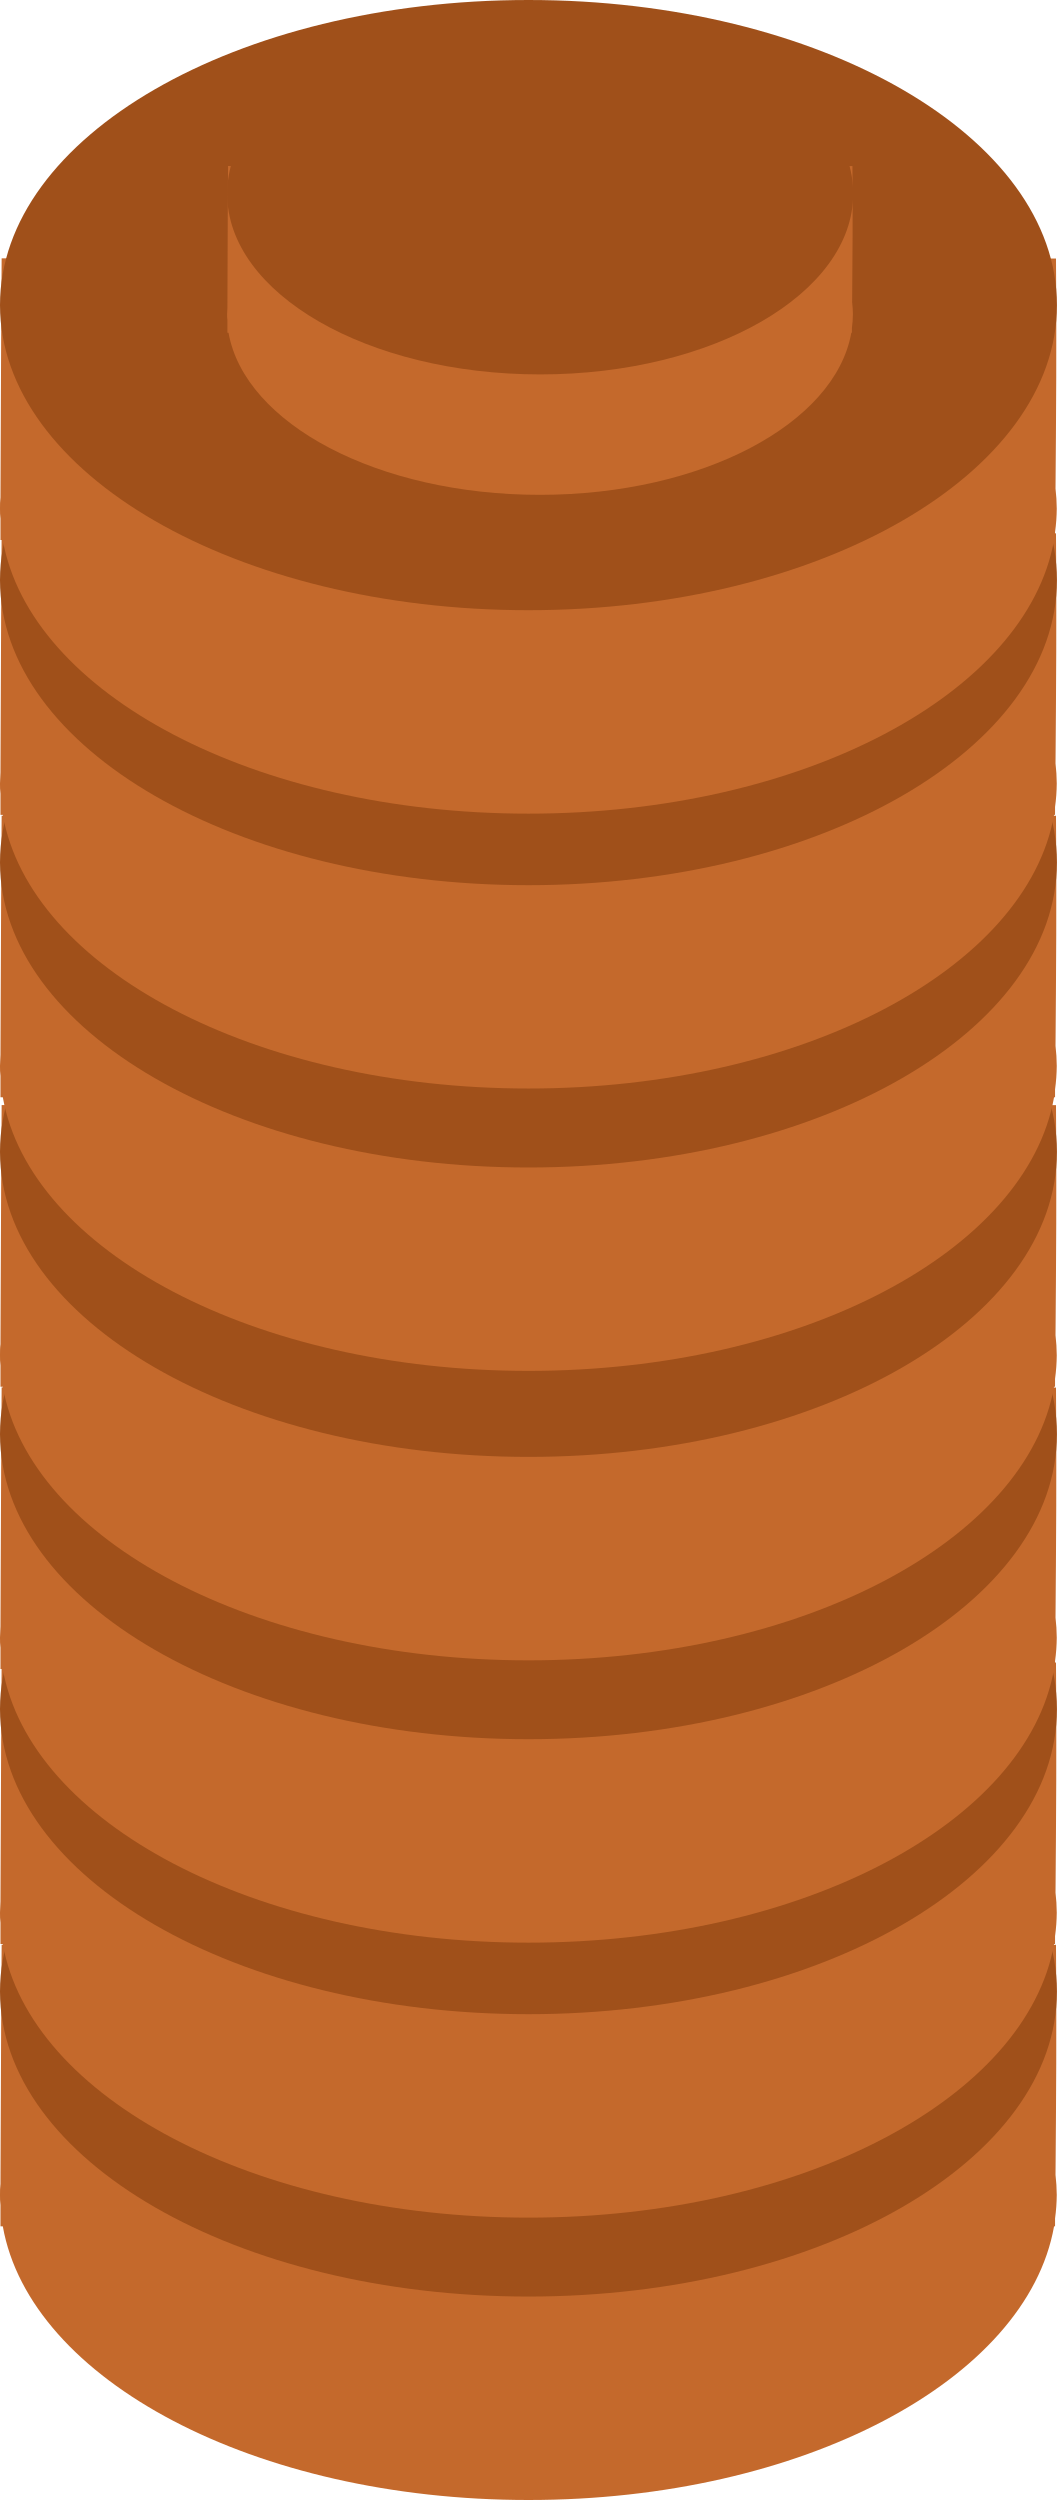
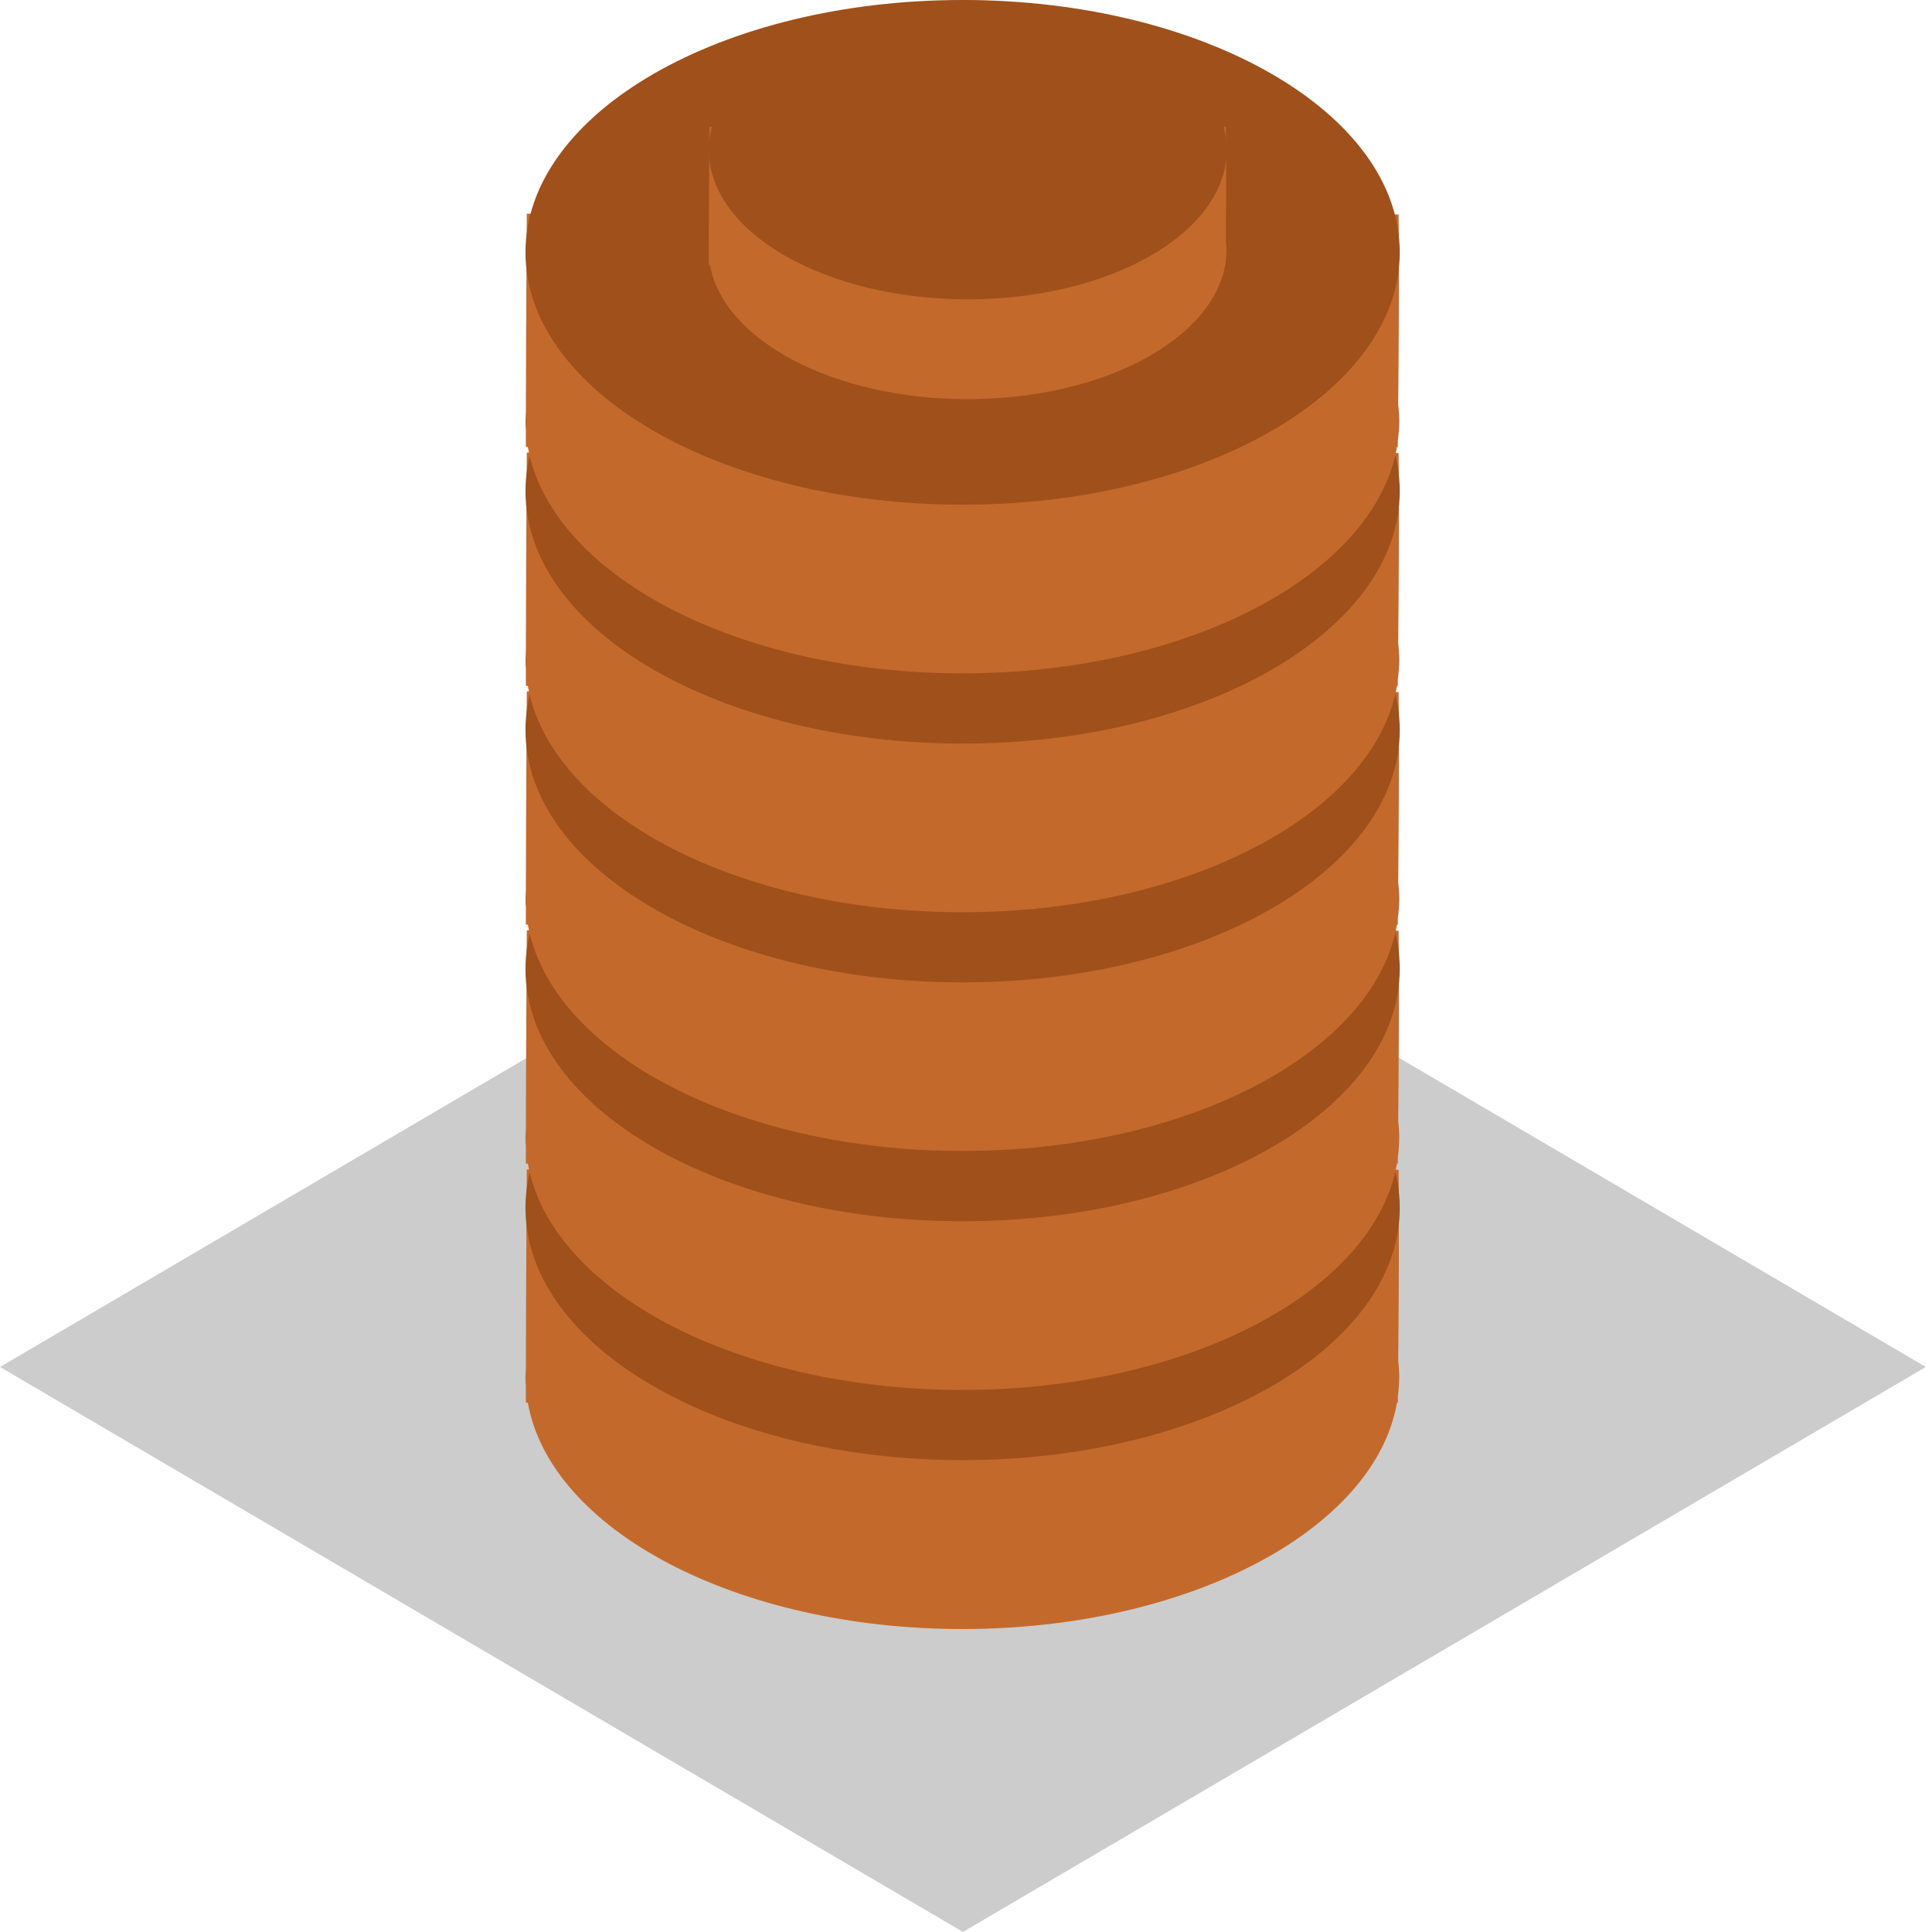
- <svg xmlns="http://www.w3.org/2000/svg" viewBox="0 0 180.37 426.66">
+ <svg xmlns="http://www.w3.org/2000/svg" viewBox="0 0 301.34 302.33">
  <defs>
-     <style>.a{fill:#c4692c;}.b{fill:#a0501a;}</style>
+     <style>.a{fill:#ccc;}.b{fill:#c4692c;}.c{fill:#a0501a;}</style>
  </defs>
-   <path class="a" d="M.28,331.89S.12,355.76.08,372.7C0,373.33,0,374,0,374.59s0,1.15.08,1.73c0,1.28,0,2.5,0,3.64H.48c4.65,26.23,43,46.7,89.71,46.7s85.05-20.47,89.7-46.7h.17s0-.48,0-1.35a31.7,31.7,0,0,0,.29-4,32.72,32.72,0,0,0-.21-3.43c.09-10.27.21-27.38.08-39.27" />
-   <ellipse class="b" cx="90.19" cy="339.87" rx="90.19" ry="52.07" />
-   <path class="a" d="M.28,283.7s-.16,23.88-.2,40.81c0,.63-.08,1.26-.08,1.89s0,1.16.08,1.73c0,1.28,0,2.5,0,3.64H.48c4.65,26.24,43,46.7,89.71,46.7s85.05-20.46,89.7-46.7h.17s0-.48,0-1.34a31.72,31.72,0,0,0,.29-4,32.37,32.37,0,0,0-.21-3.42c.09-10.28.21-27.38.08-39.28" />
-   <ellipse class="b" cx="90.19" cy="291.68" rx="90.19" ry="52.07" />
-   <path class="a" d="M.28,236.77s-.16,23.88-.2,40.81c0,.63-.08,1.26-.08,1.89s0,1.16.08,1.73c0,1.28,0,2.5,0,3.64H.48c4.65,26.24,43,46.7,89.71,46.7s85.05-20.46,89.7-46.7h.17s0-.47,0-1.34a31.72,31.72,0,0,0,.29-4,32.37,32.37,0,0,0-.21-3.42c.09-10.28.21-27.38.08-39.28" />
-   <ellipse class="b" cx="90.19" cy="244.75" rx="90.19" ry="52.07" />
-   <path class="a" d="M.28,188.59S.12,212.47.08,229.4C0,230,0,230.65,0,231.29s0,1.15.08,1.73c0,1.28,0,2.5,0,3.64H.48c4.65,26.23,43,46.7,89.71,46.7s85.05-20.47,89.7-46.7h.17s0-.48,0-1.35a31.7,31.7,0,0,0,.29-4,32.72,32.72,0,0,0-.21-3.43c.09-10.27.21-27.38.08-39.27" />
-   <ellipse class="b" cx="90.19" cy="196.57" rx="90.19" ry="52.07" />
-   <path class="a" d="M.28,139.2S.12,163.08.08,180c0,.63-.08,1.26-.08,1.89s0,1.16.08,1.73c0,1.28,0,2.5,0,3.64H.48c4.65,26.24,43,46.7,89.71,46.7s85.05-20.46,89.7-46.7h.17s0-.47,0-1.34a31.72,31.72,0,0,0,.29-4,32.37,32.37,0,0,0-.21-3.42c.09-10.28.21-27.38.08-39.28" />
-   <ellipse class="b" cx="90.19" cy="147.18" rx="90.19" ry="52.07" />
-   <path class="a" d="M.28,91s-.16,23.87-.2,40.81c0,.63-.08,1.25-.08,1.89s0,1.15.08,1.73c0,1.27,0,2.5,0,3.64H.48c4.65,26.23,43,46.7,89.71,46.7s85.05-20.47,89.7-46.7h.17s0-.48,0-1.35a31.7,31.7,0,0,0,.29-4,32.72,32.72,0,0,0-.21-3.43c.09-10.27.21-27.38.08-39.27" />
-   <ellipse class="b" cx="90.19" cy="99" rx="90.19" ry="52.07" />
-   <path class="a" d="M.28,44.09S.12,68,.08,84.9C0,85.53,0,86.16,0,86.79s0,1.15.08,1.73c0,1.28,0,2.5,0,3.64H.48c4.65,26.23,43,46.7,89.71,46.7s85.05-20.47,89.7-46.7h.17s0-.48,0-1.34a31.72,31.72,0,0,0,.29-4,32.72,32.72,0,0,0-.21-3.43c.09-10.27.21-27.38.08-39.27" />
-   <ellipse class="b" cx="90.19" cy="52.07" rx="90.19" ry="52.07" />
-   <path class="a" d="M38.92,28.33s-.09,14.15-.11,24.18c0,.37-.05.74-.05,1.12s0,.68.05,1c0,.76,0,1.49,0,2.16H39c2.76,15.54,25.5,27.66,53.15,27.66s50.38-12.12,53.14-27.66h.1s0-.28,0-.8a18.78,18.78,0,0,0,.17-2.38,17.15,17.15,0,0,0-.13-2c.06-6.09.13-16.22.05-23.27" />
-   <ellipse class="b" cx="92.19" cy="33.06" rx="53.42" ry="30.84" />
+   <polygon class="a" points="150.67 125.5 0 213.91 150.67 302.32 301.34 213.91 150.67 125.5" />
+   <path class="b" d="M82.43,183s-.12,18.11-.15,31c0,.48-.06.95-.06,1.43s0,.88.06,1.31c0,1,0,1.9,0,2.76h.31c3.53,19.9,32.65,35.42,68,35.42s64.51-15.52,68-35.42h.13s0-.36,0-1a22.27,22.27,0,0,0,.22-3.06,22.54,22.54,0,0,0-.16-2.6c.08-7.79.17-20.76.06-29.78" />
+   <ellipse class="c" cx="150.62" cy="189" rx="68.4" ry="39.49" />
+   <path class="b" d="M82.43,145.57s-.12,18.11-.15,31c0,.48-.06,1-.06,1.44s0,.87.06,1.31c0,1,0,1.89,0,2.76h.31c3.53,19.9,32.65,35.42,68,35.42s64.51-15.52,68-35.42h.13s0-.36,0-1a21.23,21.23,0,0,0,.06-5.65c.08-7.8.17-20.77.06-29.79" />
+   <ellipse class="c" cx="150.62" cy="151.62" rx="68.4" ry="39.49" />
+   <path class="b" d="M82.43,108.19s-.12,18.11-.15,31c0,.47-.06.95-.06,1.43s0,.88.06,1.31c0,1,0,1.9,0,2.76h.31c3.53,19.9,32.65,35.42,68,35.42s64.51-15.52,68-35.42h.13s0-.36,0-1a22.12,22.12,0,0,0,.22-3,22.54,22.54,0,0,0-.16-2.6c.08-7.79.17-20.77.06-29.79" />
+   <ellipse class="c" cx="150.62" cy="114.24" rx="68.4" ry="39.49" />
+   <path class="b" d="M82.43,70.82s-.12,18.11-.15,31c0,.48-.06,1-.06,1.43s0,.88.06,1.32c0,1,0,1.89,0,2.76h.31c3.53,19.89,32.65,35.42,68,35.42s64.51-15.53,68-35.42h.13s0-.37,0-1a22.27,22.27,0,0,0,.22-3.06,22.54,22.54,0,0,0-.16-2.6c.08-7.79.17-20.76.06-29.78" />
+   <ellipse class="c" cx="150.62" cy="76.87" rx="68.4" ry="39.49" />
+   <path class="b" d="M82.43,33.44s-.12,18.11-.15,31c0,.48-.06,1-.06,1.44s0,.87.06,1.31c0,1,0,1.9,0,2.76h.31c3.53,19.9,32.65,35.42,68,35.42s64.51-15.52,68-35.42h.13s0-.36,0-1a22.12,22.12,0,0,0,.22-3,22.4,22.4,0,0,0-.16-2.6c.08-7.79.17-20.77.06-29.79" />
+   <ellipse class="c" cx="150.62" cy="39.49" rx="68.4" ry="39.49" />
+   <path class="b" d="M111,19.86s-.07,10.73-.09,18.34c0,.28,0,.56,0,.85s0,.52,0,.78v1.63h.18c2.09,11.79,19.34,21,40.31,21s38.21-9.19,40.31-21h.07s0-.21,0-.6a13.65,13.65,0,0,0,.13-1.81,13.13,13.13,0,0,0-.1-1.54c.05-4.62.1-12.3,0-17.65" />
+   <ellipse class="c" cx="151.43" cy="23.45" rx="40.52" ry="23.39" />
</svg>
